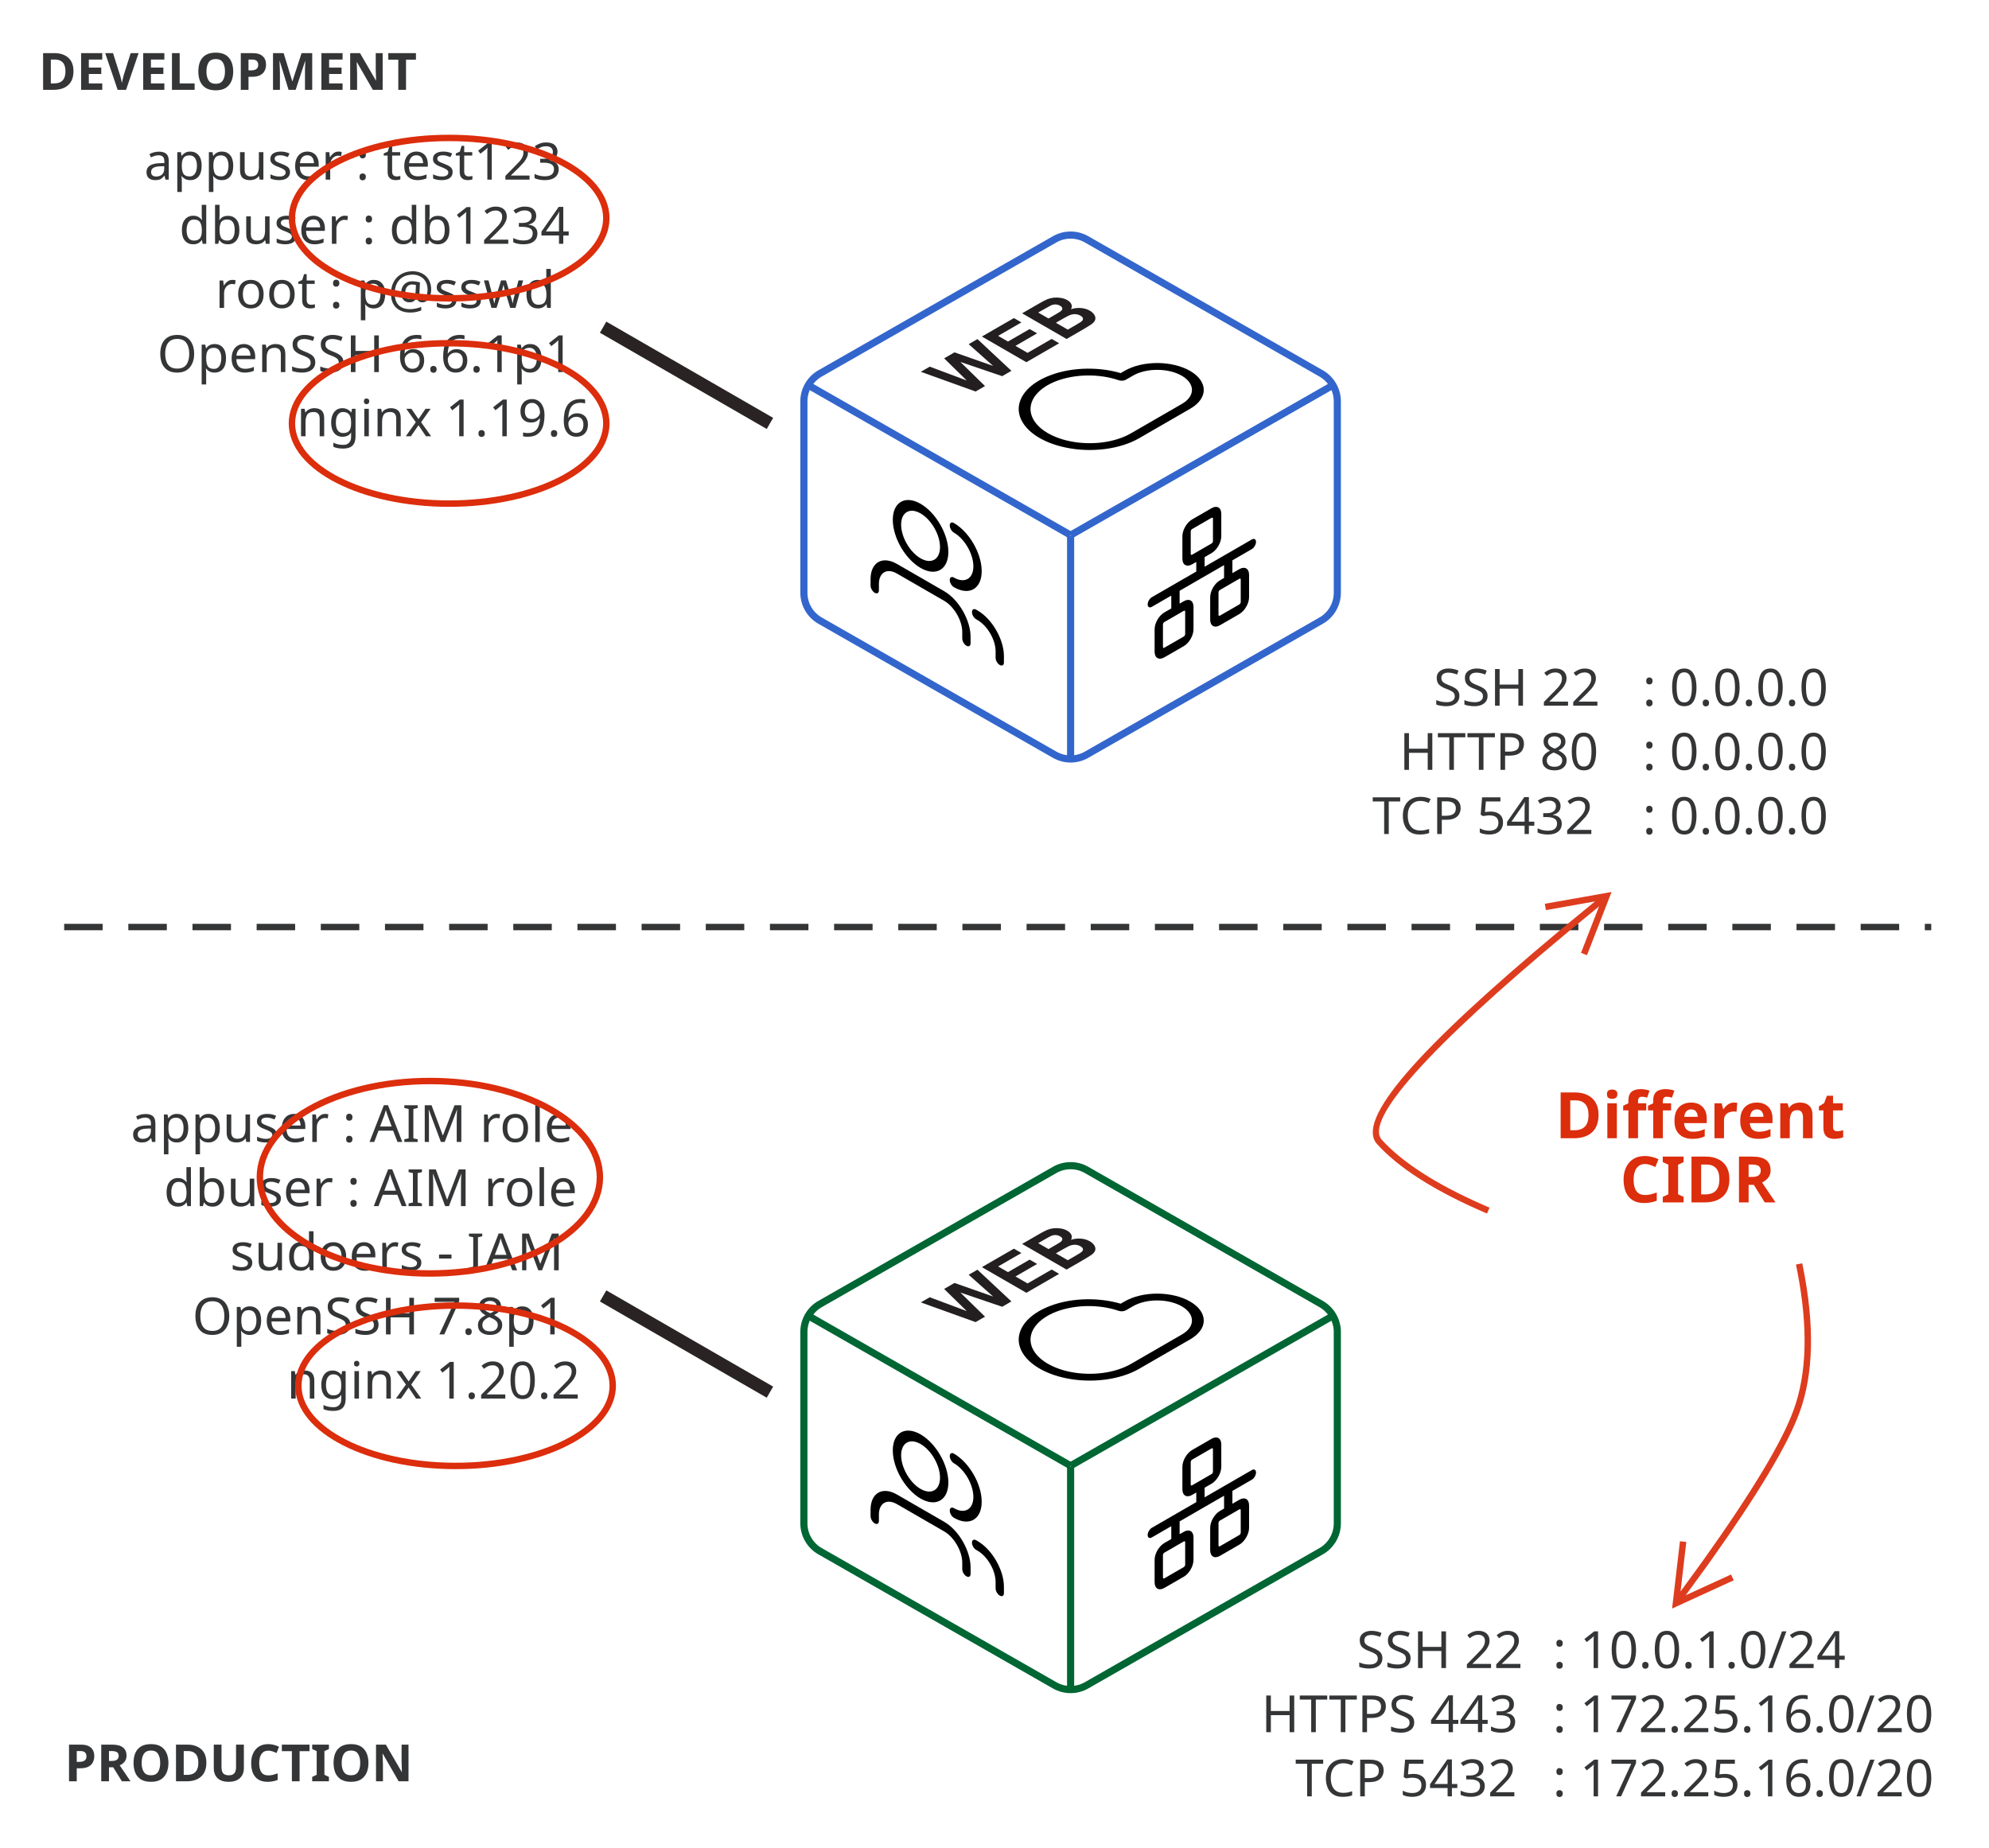
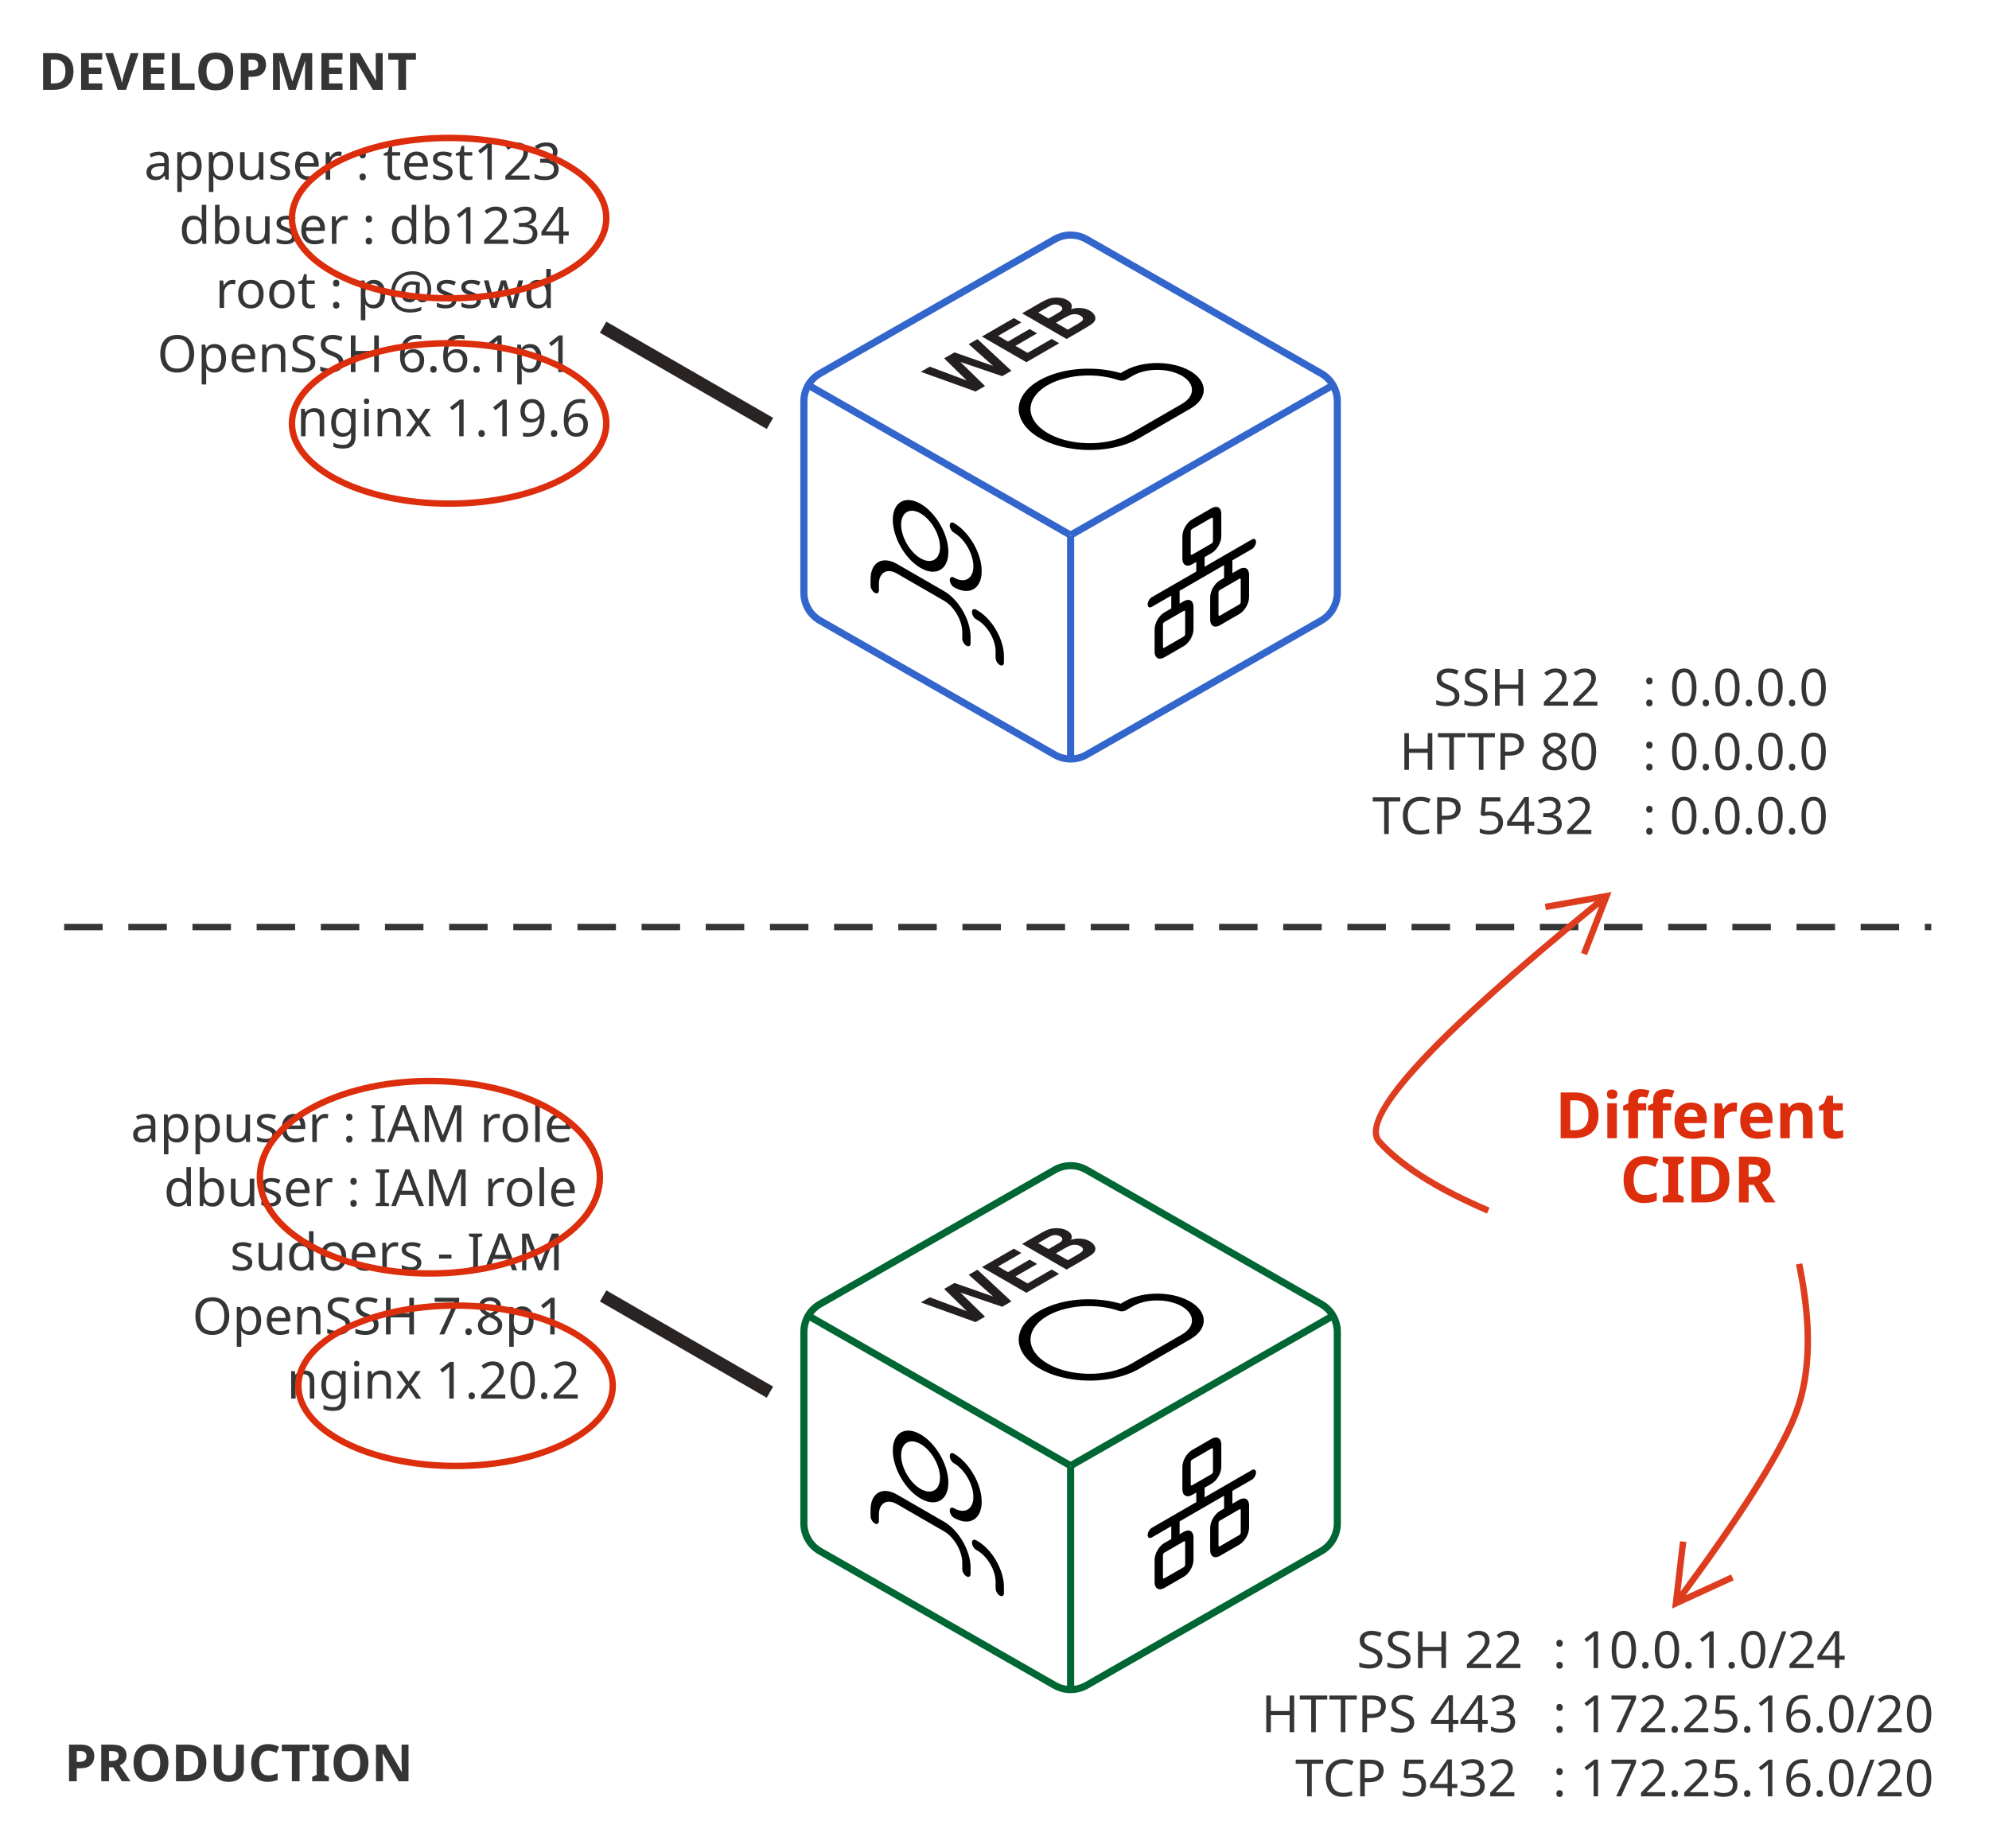
<svg xmlns="http://www.w3.org/2000/svg" width="310px" height="288px" viewBox="0 0 310 288" version="1.1">
  <g id="Isometric_4" stroke="none" stroke-width="1" fill="none" fill-rule="evenodd">
    <g id="Group" transform="translate(125.292, 36.64233)">
      <g id="Path" stroke="#3366CC" stroke-width="1.112">
        <g transform="translate(0.710667, 23.38433)">
          <line x1="0" y1="0.028" x2="40.859" y2="23.388" />
          <line x1="40.859" y1="23.388" x2="81.767" y2="0" />
          <line x1="40.859" y1="23.492" x2="40.859" y2="58.149" />
        </g>
        <path d="M39.088,0.659 C40.625,-0.22 42.513,-0.22 44.051,0.659 C51.432,4.879 73.192,17.319 80.62,21.566 C82.177,22.456 83.139,24.112 83.139,25.907 C83.139,32.6 83.139,49.06 83.139,55.754 C83.139,57.548 82.177,59.204 80.62,60.095 C73.192,64.342 51.432,76.782 44.051,81.002 C42.513,81.882 40.625,81.882 39.088,81.002 C31.707,76.782 9.947,64.342 2.519,60.095 C0.961,59.204 0,57.548 0,55.754 C0,49.06 0,32.6 0,25.907 C0,24.112 0.961,22.456 2.519,21.566 C9.947,17.319 31.707,4.879 39.088,0.659 Z" stroke-linejoin="round" />
      </g>
      <g transform="translate(18.224, 9.73475)">
        <polygon id="Path" fill="#231F20" fill-rule="nonzero" points="8.535 14.648 0 11.576 1.391 10.774 7.163 12.936 3.633 9.478 5.248 8.546 11.267 10.659 7.459 7.27 8.827 6.48 14.121 11.423 12.681 12.255 6.161 10.038 10.007 13.799 8.535 14.648" />
        <polygon id="Path" fill="#231F20" fill-rule="nonzero" points="16.447 10.08 9.519 6.08 14.505 3.202 15.677 3.878 12.049 5.974 13.584 6.86 16.961 4.911 18.128 5.584 14.752 7.534 16.637 8.623 20.395 6.454 21.561 7.127" />
        <path d="M15.789,2.46 L18.477,0.908 C19.009,0.6 19.429,0.384 19.736,0.26 C20.044,0.136 20.373,0.056 20.724,0.02 C21.076,-0.016 21.441,-0.004 21.819,0.056 C22.197,0.116 22.537,0.232 22.836,0.406 C23.161,0.592 23.373,0.814 23.475,1.068 C23.576,1.323 23.549,1.572 23.395,1.819 C23.927,1.652 24.451,1.592 24.968,1.636 C25.484,1.68 25.943,1.818 26.343,2.048 C26.657,2.23 26.893,2.448 27.048,2.702 C27.204,2.956 27.248,3.206 27.179,3.45 C27.111,3.695 26.917,3.934 26.597,4.166 C26.396,4.311 25.865,4.635 25.007,5.139 L22.717,6.46 L15.789,2.46 L15.789,2.46 Z M18.3,2.342 L19.903,3.267 L20.792,2.754 C21.321,2.447 21.643,2.254 21.755,2.17 C21.959,2.019 22.059,1.866 22.055,1.71 C22.051,1.554 21.937,1.412 21.713,1.283 C21.5,1.159 21.268,1.091 21.02,1.08 C20.771,1.07 20.519,1.12 20.264,1.235 C20.115,1.304 19.72,1.523 19.08,1.891 L18.3,2.342 Z M21.056,3.932 L22.908,5.002 L24.165,4.276 C24.655,3.994 24.951,3.807 25.053,3.714 C25.217,3.576 25.291,3.428 25.271,3.27 C25.251,3.112 25.119,2.962 24.872,2.82 C24.664,2.7 24.439,2.627 24.196,2.599 C23.953,2.572 23.707,2.594 23.456,2.662 C23.204,2.73 22.769,2.943 22.152,3.299 L21.056,3.932 L21.056,3.932 Z" id="Shape" fill="#231F20" fill-rule="nonzero" />
        <g id="size-24_82" transform="translate(15.25547, 10.20815)" fill="#000001">
          <path d="M0.993,4.545 C1.838,3.467 3.202,2.559 4.913,1.912 C6.617,1.259 8.615,0.904 10.669,0.879 C12.486,0.86 14.275,1.096 15.894,1.572 L16.523,1.208 C17.871,0.431 19.701,-0.005 21.613,4.74924042e-05 C23.526,0.005 25.358,0.448 26.709,1.228 C28.069,2.012 28.834,3.071 28.845,4.175 C28.854,5.279 28.099,6.335 26.751,7.113 L18.775,11.719 C17.33,12.553 15.506,13.136 13.509,13.399 C11.51,13.663 9.422,13.599 7.469,13.205 C5.525,12.819 3.809,12.129 2.501,11.205 C1.199,10.285 0.369,9.175 0.093,7.995 C-0.174,6.819 0.139,5.628 0.986,4.549 C0.989,4.548 0.991,4.547 0.993,4.545 L0.993,4.545 Z M2.655,4.995 C1.954,5.889 1.695,6.88 1.921,7.86 C2.145,8.84 2.841,9.768 3.922,10.533 C5.013,11.304 6.451,11.883 8.074,12.207 C9.697,12.529 11.438,12.584 13.101,12.365 C14.763,12.145 16.279,11.659 17.482,10.965 L25.451,6.364 C26.451,5.787 27.014,5.001 27.003,4.177 C27.003,3.359 26.423,2.563 25.41,1.977 C24.397,1.392 23.027,1.063 21.609,1.063 C20.181,1.057 18.822,1.381 17.822,1.959 L16.706,2.603 C16.41,2.775 15.951,2.808 15.583,2.681 C14.105,2.175 12.417,1.92 10.705,1.939 C9.001,1.961 7.342,2.259 5.913,2.795 C4.493,3.335 3.366,4.095 2.662,4.992 C2.659,4.992 2.658,4.993 2.655,4.995 L2.655,4.995 Z" id="Vector--Stroke-_15" />
        </g>
      </g>
      <g id="size-24_243" transform="translate(53.58, 42.36228)" fill="#000001">
        <path d="M6.928,1.958 C6.088,2.443 5.412,3.613 5.412,4.583 L5.412,8.083 C5.412,9.053 6.088,9.443 6.928,8.958 L7.577,8.583 L7.577,10.083 L0.649,14.083 C0.295,14.289 0,14.798 0,15.209 C0,15.618 0.295,15.789 0.649,15.583 L3.68,13.833 L3.68,15.833 L2.597,16.458 C1.757,16.943 1.083,18.113 1.083,19.083 L1.083,22.583 C1.083,23.553 1.757,23.943 2.597,23.458 L5.629,21.709 C6.469,21.223 7.144,20.053 7.144,19.083 L7.144,15.583 C7.144,14.613 6.469,14.223 5.629,14.709 L4.98,15.083 L4.98,13.083 L11.908,9.083 L11.908,11.083 L11.259,11.458 C10.419,11.943 9.743,13.113 9.743,14.083 L9.743,17.583 C9.743,18.553 10.419,18.943 11.259,18.458 L14.289,16.709 C15.129,16.223 15.805,15.053 15.805,14.083 L15.805,10.583 C15.805,9.613 15.129,9.223 14.289,9.709 L13.207,10.333 L13.207,8.333 L16.237,6.583 C16.593,6.378 16.888,5.869 16.888,5.458 C16.888,5.049 16.593,4.878 16.237,5.083 L8.877,9.333 L8.877,7.833 L9.959,7.209 C10.799,6.723 11.475,5.553 11.475,4.583 L11.475,1.083 C11.475,0.113 10.799,-0.277 9.959,0.209 L6.928,1.958 L6.928,1.958 Z M6.712,3.833 C6.712,3.693 6.807,3.529 6.928,3.458 L9.959,1.709 C10.08,1.638 10.176,1.693 10.176,1.833 L10.176,5.333 C10.176,5.473 10.08,5.638 9.959,5.709 L6.928,7.458 C6.807,7.529 6.712,7.473 6.712,7.333 L6.712,3.833 L6.712,3.833 Z M2.381,18.333 C2.381,18.193 2.477,18.029 2.597,17.958 L5.629,16.209 C5.751,16.138 5.845,16.193 5.845,16.333 L5.845,19.833 C5.845,19.973 5.751,20.138 5.629,20.209 L2.597,21.958 C2.477,22.029 2.381,21.973 2.381,21.833 L2.381,18.333 Z M11.259,12.958 C11.137,13.029 11.041,13.193 11.041,13.333 L11.041,16.833 C11.041,16.973 11.137,17.029 11.259,16.958 L14.289,15.209 C14.411,15.138 14.505,14.973 14.505,14.833 L14.505,11.333 C14.505,11.193 14.411,11.138 14.289,11.209 L11.259,12.958 Z" id="Union_422" />
      </g>
      <g id="size-24_363" transform="translate(10.392, 41.29351)" fill="#000001">
        <g id="Union_634" transform="translate(0, -0)">
          <path d="M7.795,0.591 C5.404,-0.789 3.465,0.331 3.465,3.091 C3.465,5.851 5.404,9.211 7.795,10.591 C10.185,11.972 12.125,10.851 12.125,8.091 C12.125,5.331 10.185,1.972 7.795,0.591 L7.795,0.591 Z M4.764,3.841 C4.764,1.911 6.121,1.124 7.795,2.091 C9.469,3.057 10.825,5.411 10.825,7.341 C10.825,9.271 9.469,10.057 7.795,9.091 C6.121,8.124 4.764,5.771 4.764,3.841 L4.764,3.841 Z" id="Shape" />
          <path d="M4.115,9.967 C1.843,8.655 0,9.721 0,12.341 L0,13.341 C0,13.751 0.292,14.259 0.651,14.467 C1.009,14.673 1.3,14.501 1.3,14.091 L1.3,13.091 C1.3,11.301 2.56,10.568 4.115,11.467 L11.476,15.716 C13.029,16.613 14.291,18.801 14.291,20.591 L14.291,21.591 C14.291,22.001 14.581,22.509 14.94,22.716 C15.299,22.923 15.589,22.751 15.589,22.341 L15.589,21.341 C15.589,18.721 13.747,15.528 11.476,14.216 L4.115,9.967 Z" id="Path" fill-rule="nonzero" />
          <path d="M15.805,17.467 C15.805,17.056 16.096,16.884 16.455,17.091 L16.672,17.216 C18.943,18.528 20.785,21.721 20.785,24.341 L20.785,25.341 C20.785,25.751 20.495,25.923 20.136,25.716 C19.777,25.509 19.487,25.001 19.487,24.591 L19.487,23.591 C19.487,21.801 18.227,19.613 16.672,18.716 L16.455,18.591 C16.096,18.384 15.805,17.876 15.805,17.467 Z" id="Path" fill-rule="nonzero" />
          <path d="M12.991,3.591 C12.632,3.384 12.341,3.556 12.341,3.967 C12.341,4.376 12.632,4.884 12.991,5.091 C14.665,6.057 16.023,8.411 16.023,10.341 C16.023,12.271 14.665,13.057 12.991,12.091 C12.632,11.884 12.341,12.056 12.341,12.467 C12.341,12.876 12.632,13.384 12.991,13.591 C15.383,14.972 17.321,13.851 17.321,11.091 C17.321,8.331 15.383,4.972 12.991,3.591 L12.991,3.591 Z" id="Path" fill-rule="nonzero" />
        </g>
      </g>
    </g>
    <g id="Group" transform="translate(125.292, 181.696)">
      <g id="Path" stroke="#006633" stroke-width="1.112">
        <g transform="translate(0.710667, 23.38533)">
          <line x1="0" y1="0.028" x2="40.859" y2="23.388" />
          <line x1="40.859" y1="23.388" x2="81.767" y2="0" />
          <line x1="40.859" y1="23.491" x2="40.859" y2="58.149" />
        </g>
        <path d="M39.088,0.66 C40.625,-0.22 42.513,-0.22 44.051,0.66 C51.432,4.88 73.192,17.32 80.62,21.567 C82.177,22.457 83.139,24.113 83.139,25.908 C83.139,32.601 83.139,49.061 83.139,55.755 C83.139,57.549 82.177,59.205 80.62,60.096 C73.192,64.343 51.432,76.783 44.051,81.003 C42.513,81.881 40.625,81.881 39.088,81.003 C31.707,76.783 9.947,64.343 2.519,60.096 C0.961,59.205 0,57.549 0,55.755 C0,49.061 0,32.601 0,25.908 C0,24.113 0.961,22.457 2.519,21.567 C9.947,17.32 31.707,4.88 39.088,0.66 Z" stroke-linejoin="round" />
      </g>
      <g transform="translate(18.224, 9.73575)">
        <polygon id="Path" fill="#231F20" fill-rule="nonzero" points="8.535 14.648 0 11.576 1.391 10.774 7.163 12.935 3.633 9.478 5.248 8.546 11.267 10.659 7.459 7.27 8.827 6.48 14.121 11.423 12.681 12.255 6.161 10.038 10.007 13.799 8.535 14.648" />
        <polygon id="Path" fill="#231F20" fill-rule="nonzero" points="16.447 10.08 9.519 6.08 14.505 3.202 15.677 3.878 12.049 5.974 13.584 6.86 16.961 4.911 18.128 5.584 14.752 7.534 16.637 8.623 20.395 6.454 21.561 7.127" />
        <path d="M15.789,2.46 L18.477,0.908 C19.009,0.6 19.429,0.384 19.736,0.26 C20.044,0.135 20.373,0.055 20.724,0.02 C21.076,-0.016 21.441,-0.004 21.819,0.056 C22.197,0.116 22.537,0.232 22.836,0.406 C23.161,0.592 23.373,0.814 23.475,1.068 C23.576,1.322 23.549,1.572 23.395,1.819 C23.927,1.652 24.451,1.592 24.968,1.636 C25.484,1.679 25.943,1.816 26.343,2.048 C26.657,2.23 26.893,2.448 27.048,2.702 C27.204,2.956 27.248,3.206 27.179,3.45 C27.111,3.695 26.917,3.934 26.597,4.166 C26.396,4.311 25.865,4.635 25.007,5.138 L22.717,6.46 L15.789,2.46 L15.789,2.46 Z M18.3,2.342 L19.903,3.267 L20.792,2.752 C21.321,2.447 21.643,2.254 21.755,2.17 C21.959,2.019 22.059,1.866 22.055,1.71 C22.051,1.554 21.937,1.411 21.713,1.283 C21.5,1.159 21.268,1.091 21.02,1.08 C20.771,1.07 20.519,1.12 20.264,1.235 C20.115,1.303 19.72,1.523 19.08,1.891 L18.3,2.342 Z M21.056,3.932 L22.908,5.002 L24.165,4.276 C24.655,3.994 24.951,3.807 25.053,3.714 C25.217,3.576 25.291,3.428 25.271,3.27 C25.251,3.112 25.119,2.962 24.872,2.82 C24.664,2.7 24.439,2.627 24.196,2.599 C23.953,2.572 23.707,2.592 23.456,2.662 C23.204,2.73 22.769,2.943 22.152,3.299 L21.056,3.932 L21.056,3.932 Z" id="Shape" fill="#231F20" fill-rule="nonzero" />
        <g id="size-24_821" transform="translate(15.25547, 10.20815)" fill="#000001">
          <path d="M0.993,4.544 C1.838,3.467 3.202,2.559 4.913,1.912 C6.617,1.259 8.615,0.904 10.669,0.879 C12.486,0.86 14.275,1.096 15.894,1.572 L16.523,1.208 C17.871,0.431 19.701,-0.005 21.613,4.74924042e-05 C23.526,0.005 25.358,0.448 26.709,1.228 C28.069,2.012 28.834,3.071 28.845,4.175 C28.854,5.279 28.099,6.335 26.751,7.113 L18.775,11.719 C17.33,12.552 15.506,13.135 13.509,13.399 C11.51,13.663 9.422,13.599 7.469,13.205 C5.525,12.819 3.809,12.129 2.501,11.204 C1.199,10.285 0.369,9.175 0.093,7.995 C-0.174,6.819 0.139,5.627 0.986,4.548 C0.989,4.547 0.991,4.545 0.993,4.544 L0.993,4.544 Z M2.655,4.995 C1.954,5.889 1.695,6.88 1.921,7.859 C2.145,8.84 2.841,9.768 3.922,10.533 C5.013,11.304 6.451,11.883 8.074,12.207 C9.697,12.529 11.438,12.584 13.101,12.364 C14.763,12.145 16.279,11.659 17.482,10.965 L25.451,6.364 C26.451,5.787 27.014,5.001 27.003,4.177 C27.003,3.357 26.423,2.563 25.41,1.977 C24.397,1.392 23.027,1.063 21.609,1.063 C20.181,1.056 18.822,1.381 17.822,1.959 L16.706,2.603 C16.41,2.773 15.951,2.808 15.583,2.681 C14.105,2.175 12.417,1.92 10.705,1.939 C9.001,1.961 7.342,2.259 5.913,2.795 C4.493,3.335 3.366,4.095 2.662,4.991 C2.659,4.992 2.658,4.993 2.655,4.995 L2.655,4.995 Z" id="Vector--Stroke-_151" />
        </g>
      </g>
      <g id="size-24_2432" transform="translate(53.58, 42.36328)" fill="#000001">
        <path d="M6.928,1.958 C6.088,2.443 5.412,3.613 5.412,4.583 L5.412,8.083 C5.412,9.053 6.088,9.443 6.928,8.958 L7.577,8.583 L7.577,10.083 L0.649,14.083 C0.295,14.289 0,14.798 0,15.209 C0,15.618 0.295,15.789 0.649,15.583 L3.68,13.833 L3.68,15.833 L2.597,16.458 C1.757,16.943 1.083,18.113 1.083,19.083 L1.083,22.583 C1.083,23.553 1.757,23.943 2.597,23.458 L5.629,21.709 C6.469,21.223 7.144,20.053 7.144,19.083 L7.144,15.583 C7.144,14.613 6.469,14.223 5.629,14.709 L4.98,15.083 L4.98,13.083 L11.908,9.083 L11.908,11.083 L11.259,11.458 C10.419,11.943 9.743,13.113 9.743,14.083 L9.743,17.583 C9.743,18.553 10.419,18.943 11.259,18.458 L14.289,16.709 C15.129,16.223 15.805,15.053 15.805,14.083 L15.805,10.583 C15.805,9.613 15.129,9.223 14.289,9.709 L13.207,10.333 L13.207,8.333 L16.237,6.583 C16.593,6.378 16.888,5.869 16.888,5.458 C16.888,5.049 16.593,4.878 16.237,5.083 L8.877,9.333 L8.877,7.833 L9.959,7.209 C10.799,6.723 11.475,5.553 11.475,4.583 L11.475,1.083 C11.475,0.113 10.799,-0.277 9.959,0.209 L6.928,1.958 L6.928,1.958 Z M6.712,3.833 C6.712,3.693 6.807,3.529 6.928,3.458 L9.959,1.709 C10.08,1.638 10.176,1.693 10.176,1.833 L10.176,5.333 C10.176,5.473 10.08,5.638 9.959,5.709 L6.928,7.458 C6.807,7.529 6.712,7.473 6.712,7.333 L6.712,3.833 Z M2.381,18.333 C2.381,18.193 2.477,18.029 2.597,17.958 L5.629,16.209 C5.751,16.138 5.845,16.193 5.845,16.333 L5.845,19.833 C5.845,19.973 5.751,20.138 5.629,20.209 L2.597,21.958 C2.477,22.029 2.381,21.973 2.381,21.833 L2.381,18.333 Z M11.259,12.958 C11.137,13.029 11.041,13.193 11.041,13.333 L11.041,16.833 C11.041,16.973 11.137,17.029 11.259,16.958 L14.289,15.209 C14.411,15.138 14.505,14.973 14.505,14.833 L14.505,11.333 C14.505,11.193 14.411,11.138 14.289,11.209 L11.259,12.958 Z" id="Union_4222" />
      </g>
      <g id="Union_6342" transform="translate(10.392, 41.29451)" fill="#000001">
        <path d="M7.795,0.591 C5.404,-0.789 3.465,0.331 3.465,3.091 C3.465,5.851 5.404,9.211 7.795,10.591 C10.185,11.972 12.125,10.851 12.125,8.091 C12.125,5.331 10.185,1.972 7.795,0.591 Z M4.764,3.841 C4.764,1.911 6.121,1.124 7.795,2.091 C9.469,3.057 10.825,5.411 10.825,7.341 C10.825,9.271 9.469,10.057 7.795,9.091 C6.121,8.124 4.764,5.771 4.764,3.841 Z" id="Shape" />
        <path d="M4.115,9.965 C1.843,8.655 0,9.721 0,12.341 L0,13.341 C0,13.751 0.292,14.259 0.651,14.465 C1.009,14.673 1.3,14.501 1.3,14.091 L1.3,13.091 C1.3,11.301 2.56,10.568 4.115,11.465 L11.476,15.716 C13.029,16.613 14.291,18.801 14.291,20.591 L14.291,21.591 C14.291,22.001 14.581,22.509 14.94,22.716 C15.299,22.923 15.589,22.751 15.589,22.341 L15.589,21.341 C15.589,18.721 13.747,15.528 11.476,14.216 L4.115,9.965 Z" id="Path" fill-rule="nonzero" />
        <path d="M15.805,17.465 C15.805,17.056 16.096,16.884 16.455,17.091 L16.672,17.216 C18.943,18.528 20.785,21.721 20.785,24.341 L20.785,25.341 C20.785,25.751 20.495,25.923 20.136,25.716 C19.777,25.509 19.487,25.001 19.487,24.591 L19.487,23.591 C19.487,21.801 18.227,19.613 16.672,18.716 L16.455,18.591 C16.096,18.384 15.805,17.876 15.805,17.465 Z" id="Path" fill-rule="nonzero" />
        <path d="M12.991,3.591 C12.632,3.384 12.341,3.556 12.341,3.965 C12.341,4.376 12.632,4.884 12.991,5.091 C14.665,6.057 16.023,8.411 16.023,10.341 C16.023,12.271 14.665,13.057 12.991,12.091 C12.632,11.884 12.341,12.056 12.341,12.465 C12.341,12.876 12.632,13.384 12.991,13.591 C15.383,14.972 17.321,13.851 17.321,11.091 C17.321,8.331 15.383,4.972 12.991,3.591 Z" id="Path" fill-rule="nonzero" />
      </g>
    </g>
    <text id="appuser-:-test123-db" font-family="Gilmer-Regular, Gilmer" font-size="8" font-weight="normal" fill="#343536">
      <tspan x="22.456" y="28">appuser : test123</tspan>
      <tspan x="27.912" y="38">dbuser : db1234</tspan>
      <tspan x="33.536" y="48">root : p@sswd</tspan>
      <tspan x="24.496" y="58">OpenSSH 6.6.1p1</tspan>
      <tspan x="46.232" y="68">nginx 1.19.6</tspan>
    </text>
-     <text id="appuser-:-AIM-role-d" font-family="Gilmer-Regular, Gilmer" font-size="8" font-weight="normal" fill="#343536">
-       <tspan x="20.37" y="178">appuser : AIM role</tspan>
-       <tspan x="25.522" y="188">dbuser : AIM role</tspan>
+     <text id="appuser-:-IAM-role-d" font-family="Gilmer-Regular, Gilmer" font-size="8" font-weight="normal" fill="#343536">
+       <tspan x="20.37" y="178">appuser : IAM role</tspan>
+       <tspan x="25.522" y="188">dbuser : IAM role</tspan>
      <tspan x="35.85" y="198">sudoers - IAM</tspan>
      <tspan x="29.97" y="208">OpenSSH 7.8p1</tspan>
      <tspan x="44.69" y="218">nginx 1.20.2</tspan>
    </text>
    <line x1="94" y1="66" x2="120" y2="51" id="Path" stroke="#292423" stroke-width="2" transform="translate(107, 58.5) scale(-1, 1) translate(-107, -58.5) " />
    <line x1="94" y1="217" x2="120" y2="202" id="Path" stroke="#292423" stroke-width="2" transform="translate(107, 209.5) scale(-1, 1) translate(-107, -209.5) " />
    <line x1="10.5" y1="144.5" x2="300.5" y2="144.5" id="Line" stroke="#343536" stroke-linecap="square" stroke-dasharray="5,5" />
    <g id="Group-4" transform="translate(207, 102)" fill="#343536" font-family="Gilmer-Regular, Gilmer" font-size="8" font-weight="normal">
      <text id="SSH-22-HTTP-80-TCP-5">
        <tspan x="16.44" y="8">SSH 22</tspan>
        <tspan x="11.096" y="18">HTTP 80</tspan>
        <tspan x="6.872" y="28">TCP 5432</tspan>
      </text>
      <text id=":-0.0.0.0-:-0.0.0.0">
        <tspan x="49" y="8">:  0.0.0.0</tspan>
        <tspan x="49" y="18">:  0.0.0.0</tspan>
        <tspan x="49" y="28">:  0.0.0.0</tspan>
      </text>
    </g>
    <g id="Group-2" transform="translate(193, 252)" fill="#343536" font-family="Gilmer-Regular, Gilmer" font-size="8" font-weight="normal">
      <text id="SSH-22-HTTPS-443-TCP">
        <tspan x="18.44" y="8">SSH 22</tspan>
        <tspan x="3.576" y="18">HTTPS 443</tspan>
        <tspan x="8.872" y="28">TCP 5432 </tspan>
      </text>
      <text id=":-10.0.1.0/24-:-172.">
        <tspan x="49" y="8">:  10.0.1.0/24</tspan>
        <tspan x="49" y="18">:  172.25.16.0/20</tspan>
        <tspan x="49" y="28">:  172.25.16.0/20</tspan>
      </text>
    </g>
    <text id="DEVELOPMENT" font-family="Gilmer-Bold, Gilmer" font-size="8" font-weight="bold" fill="#343536">
      <tspan x="6" y="14">DEVELOPMENT</tspan>
    </text>
    <text id="PRODUCTION" font-family="Gilmer-Bold, Gilmer" font-size="8" font-weight="bold" fill="#343536">
      <tspan x="10.038" y="277.656">PRODUCTION</tspan>
    </text>
    <text id="Different-CIDR" font-family="Chalkboard-Bold, Chalkboard" font-size="10" font-weight="bold" line-spacing="10" fill="#DC2D0C">
      <tspan x="242.331" y="177.42">Different </tspan>
      <tspan x="252.47" y="187.42">CIDR</tspan>
    </text>
    <path id="Line-2" d="M251.175,139.035 L250.852,139.864 L247.526,148.419 L247.345,148.885 L246.413,148.522 L246.594,148.056 L249.229,141.279 L244.57,145.106 C222.385,163.554 212.635,174.646 215.37,177.664 C218.56,181.184 223.794,184.556 231.07,187.766 L231.699,188.041 L232.158,188.24 L231.76,189.158 L231.301,188.959 C223.578,185.614 218.021,182.078 214.63,178.336 C211.228,174.582 220.75,163.672 243.247,144.906 L243.933,144.335 L248.592,140.508 L241.435,141.775 L240.943,141.862 L240.769,140.877 L241.261,140.79 L250.299,139.19 L251.175,139.035 Z" fill="#DE3C1E" fill-rule="nonzero" />
    <path id="Line-3" d="M280.891,196.911 L280.99,197.401 C282.84,206.557 282.671,214.147 280.47,220.172 C278.648,225.156 274.059,232.822 266.691,243.199 L266.279,243.778 L262.732,248.654 L269.342,245.626 L269.797,245.418 L270.213,246.327 L269.759,246.535 L261.414,250.359 L260.606,250.729 L260.709,249.846 L261.775,240.73 L261.833,240.233 L262.826,240.349 L262.768,240.846 L261.923,248.066 L265.467,243.194 C273.024,232.595 277.715,224.798 279.53,219.828 C281.608,214.143 281.816,206.957 280.142,198.27 L280.01,197.599 L279.911,197.109 L280.891,196.911 Z" fill="#DE3C1E" fill-rule="nonzero" />
    <ellipse id="Oval" stroke="#DC2D0C" cx="67" cy="183.5" rx="26.5" ry="15" />
    <ellipse id="Oval" stroke="#DC2D0C" cx="70" cy="34" rx="24.5" ry="12.5" />
    <ellipse id="Oval" stroke="#DC2D0C" cx="71" cy="216" rx="24.5" ry="12.5" />
    <ellipse id="Oval" stroke="#DC2D0C" cx="70" cy="66" rx="24.5" ry="12.5" />
  </g>
</svg>
